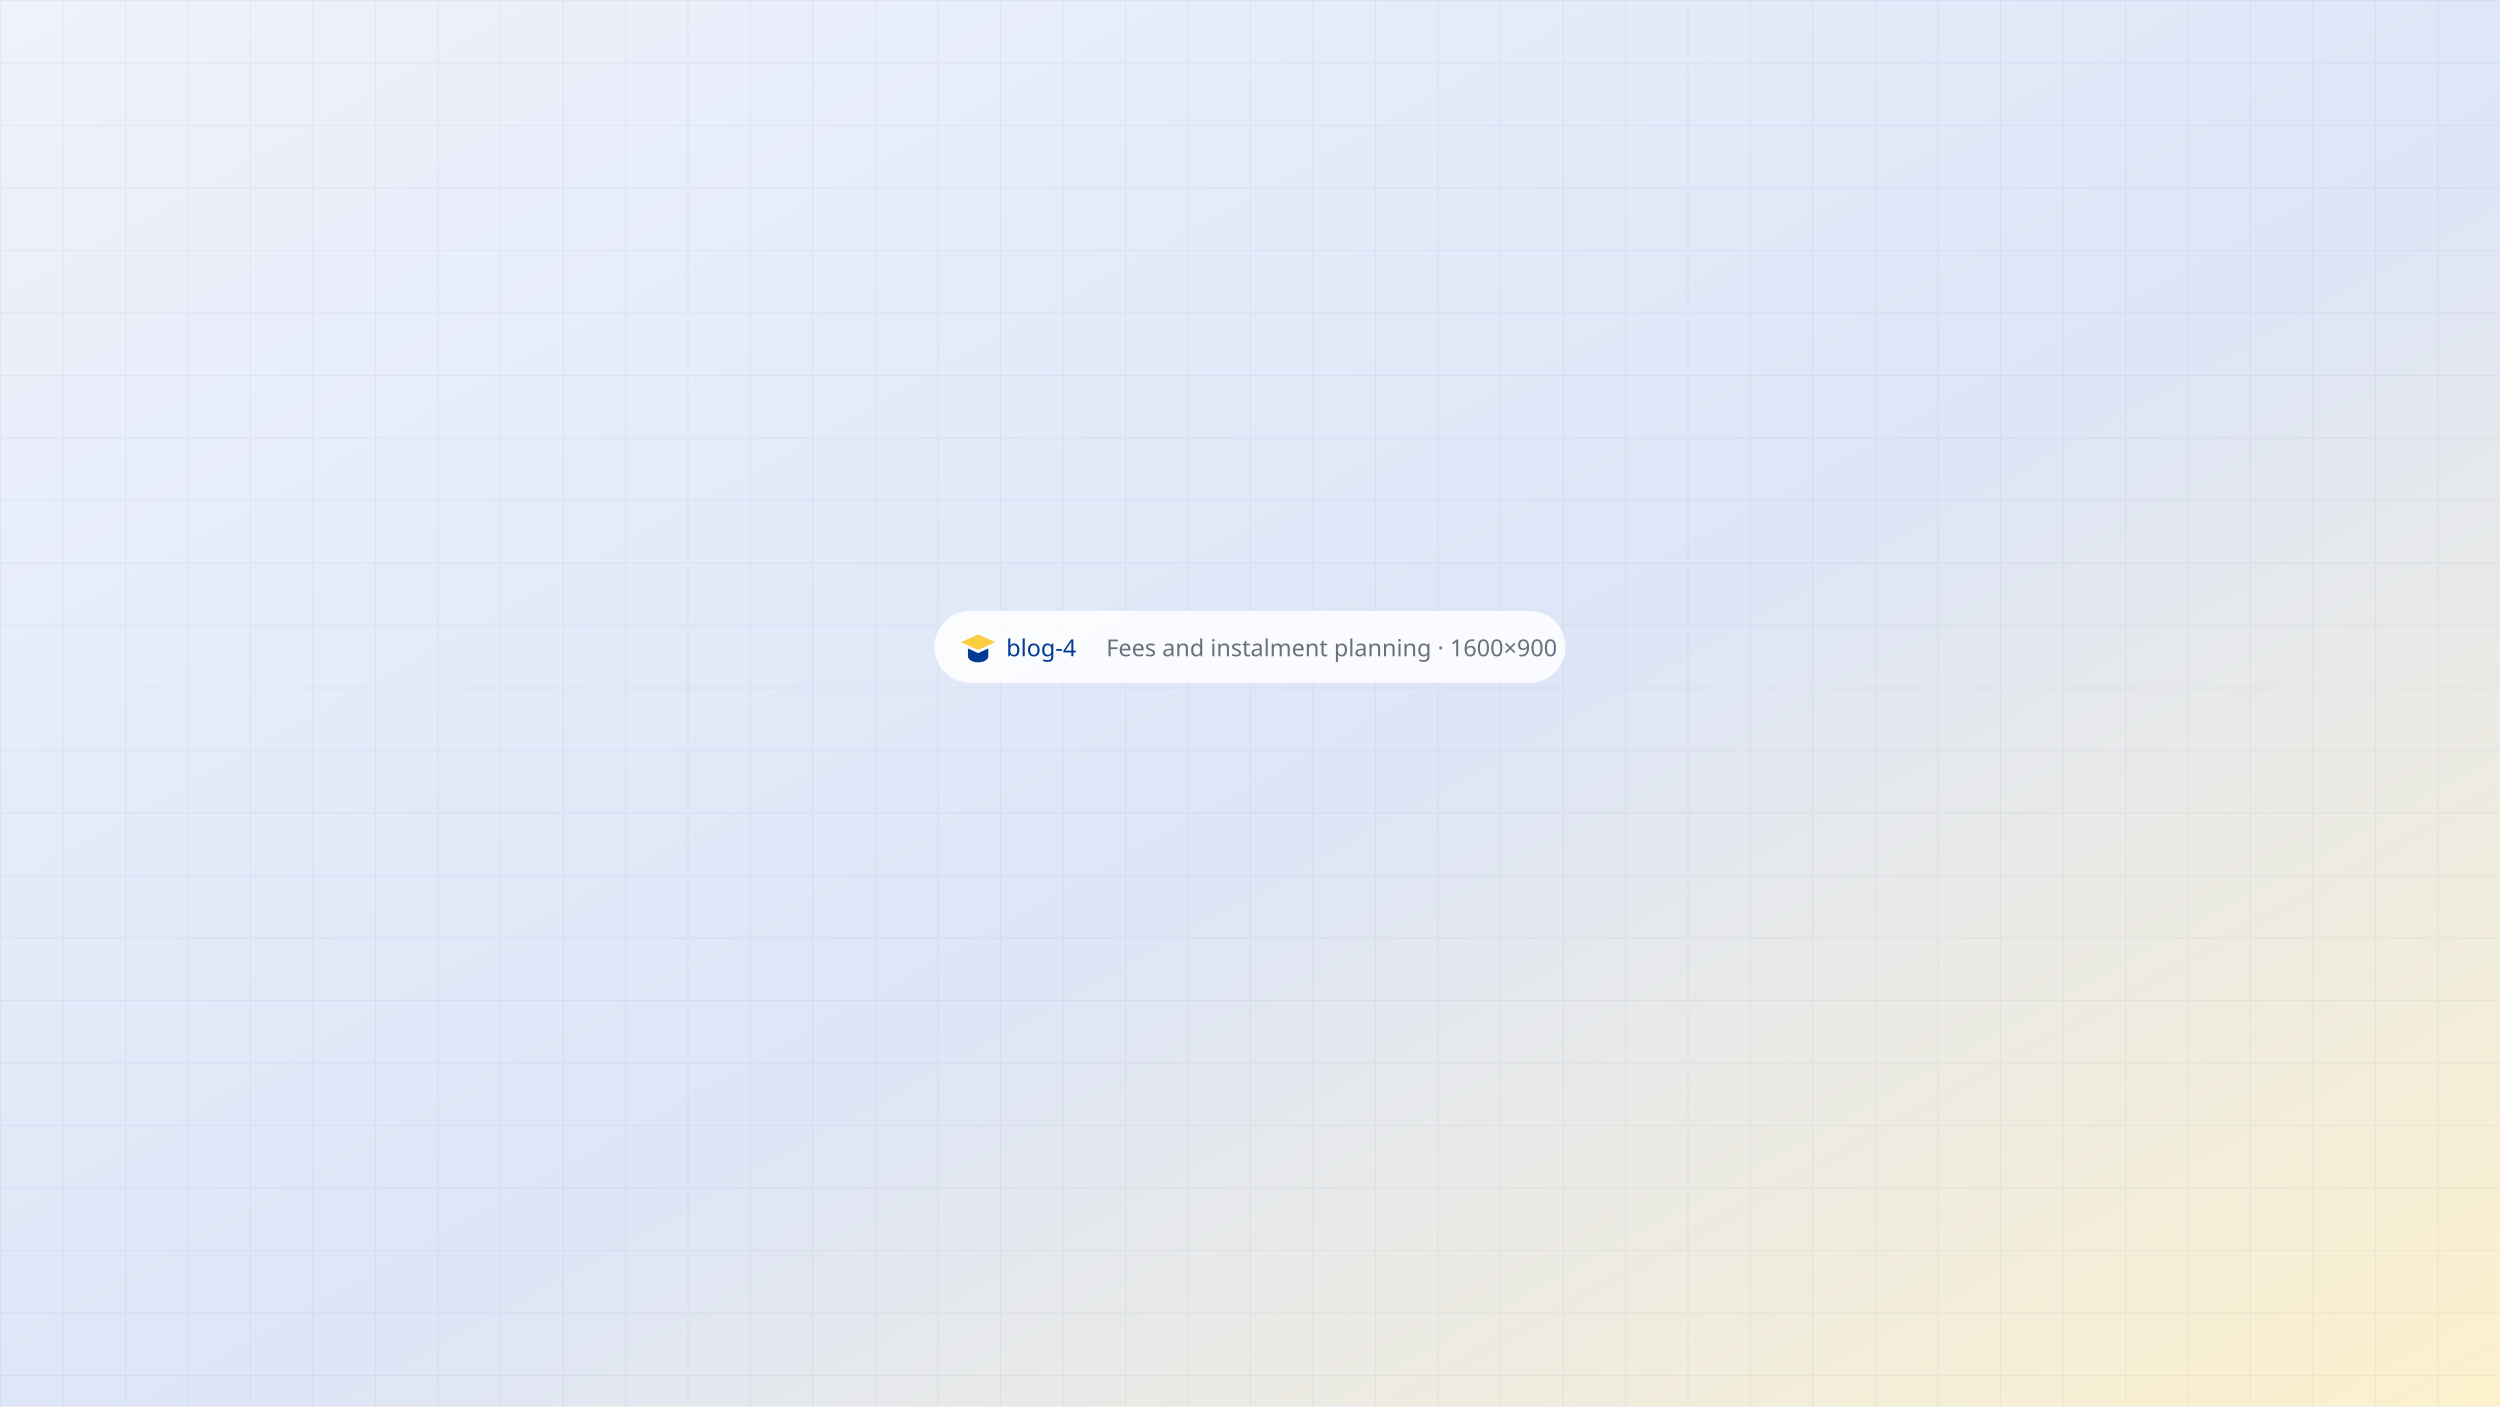
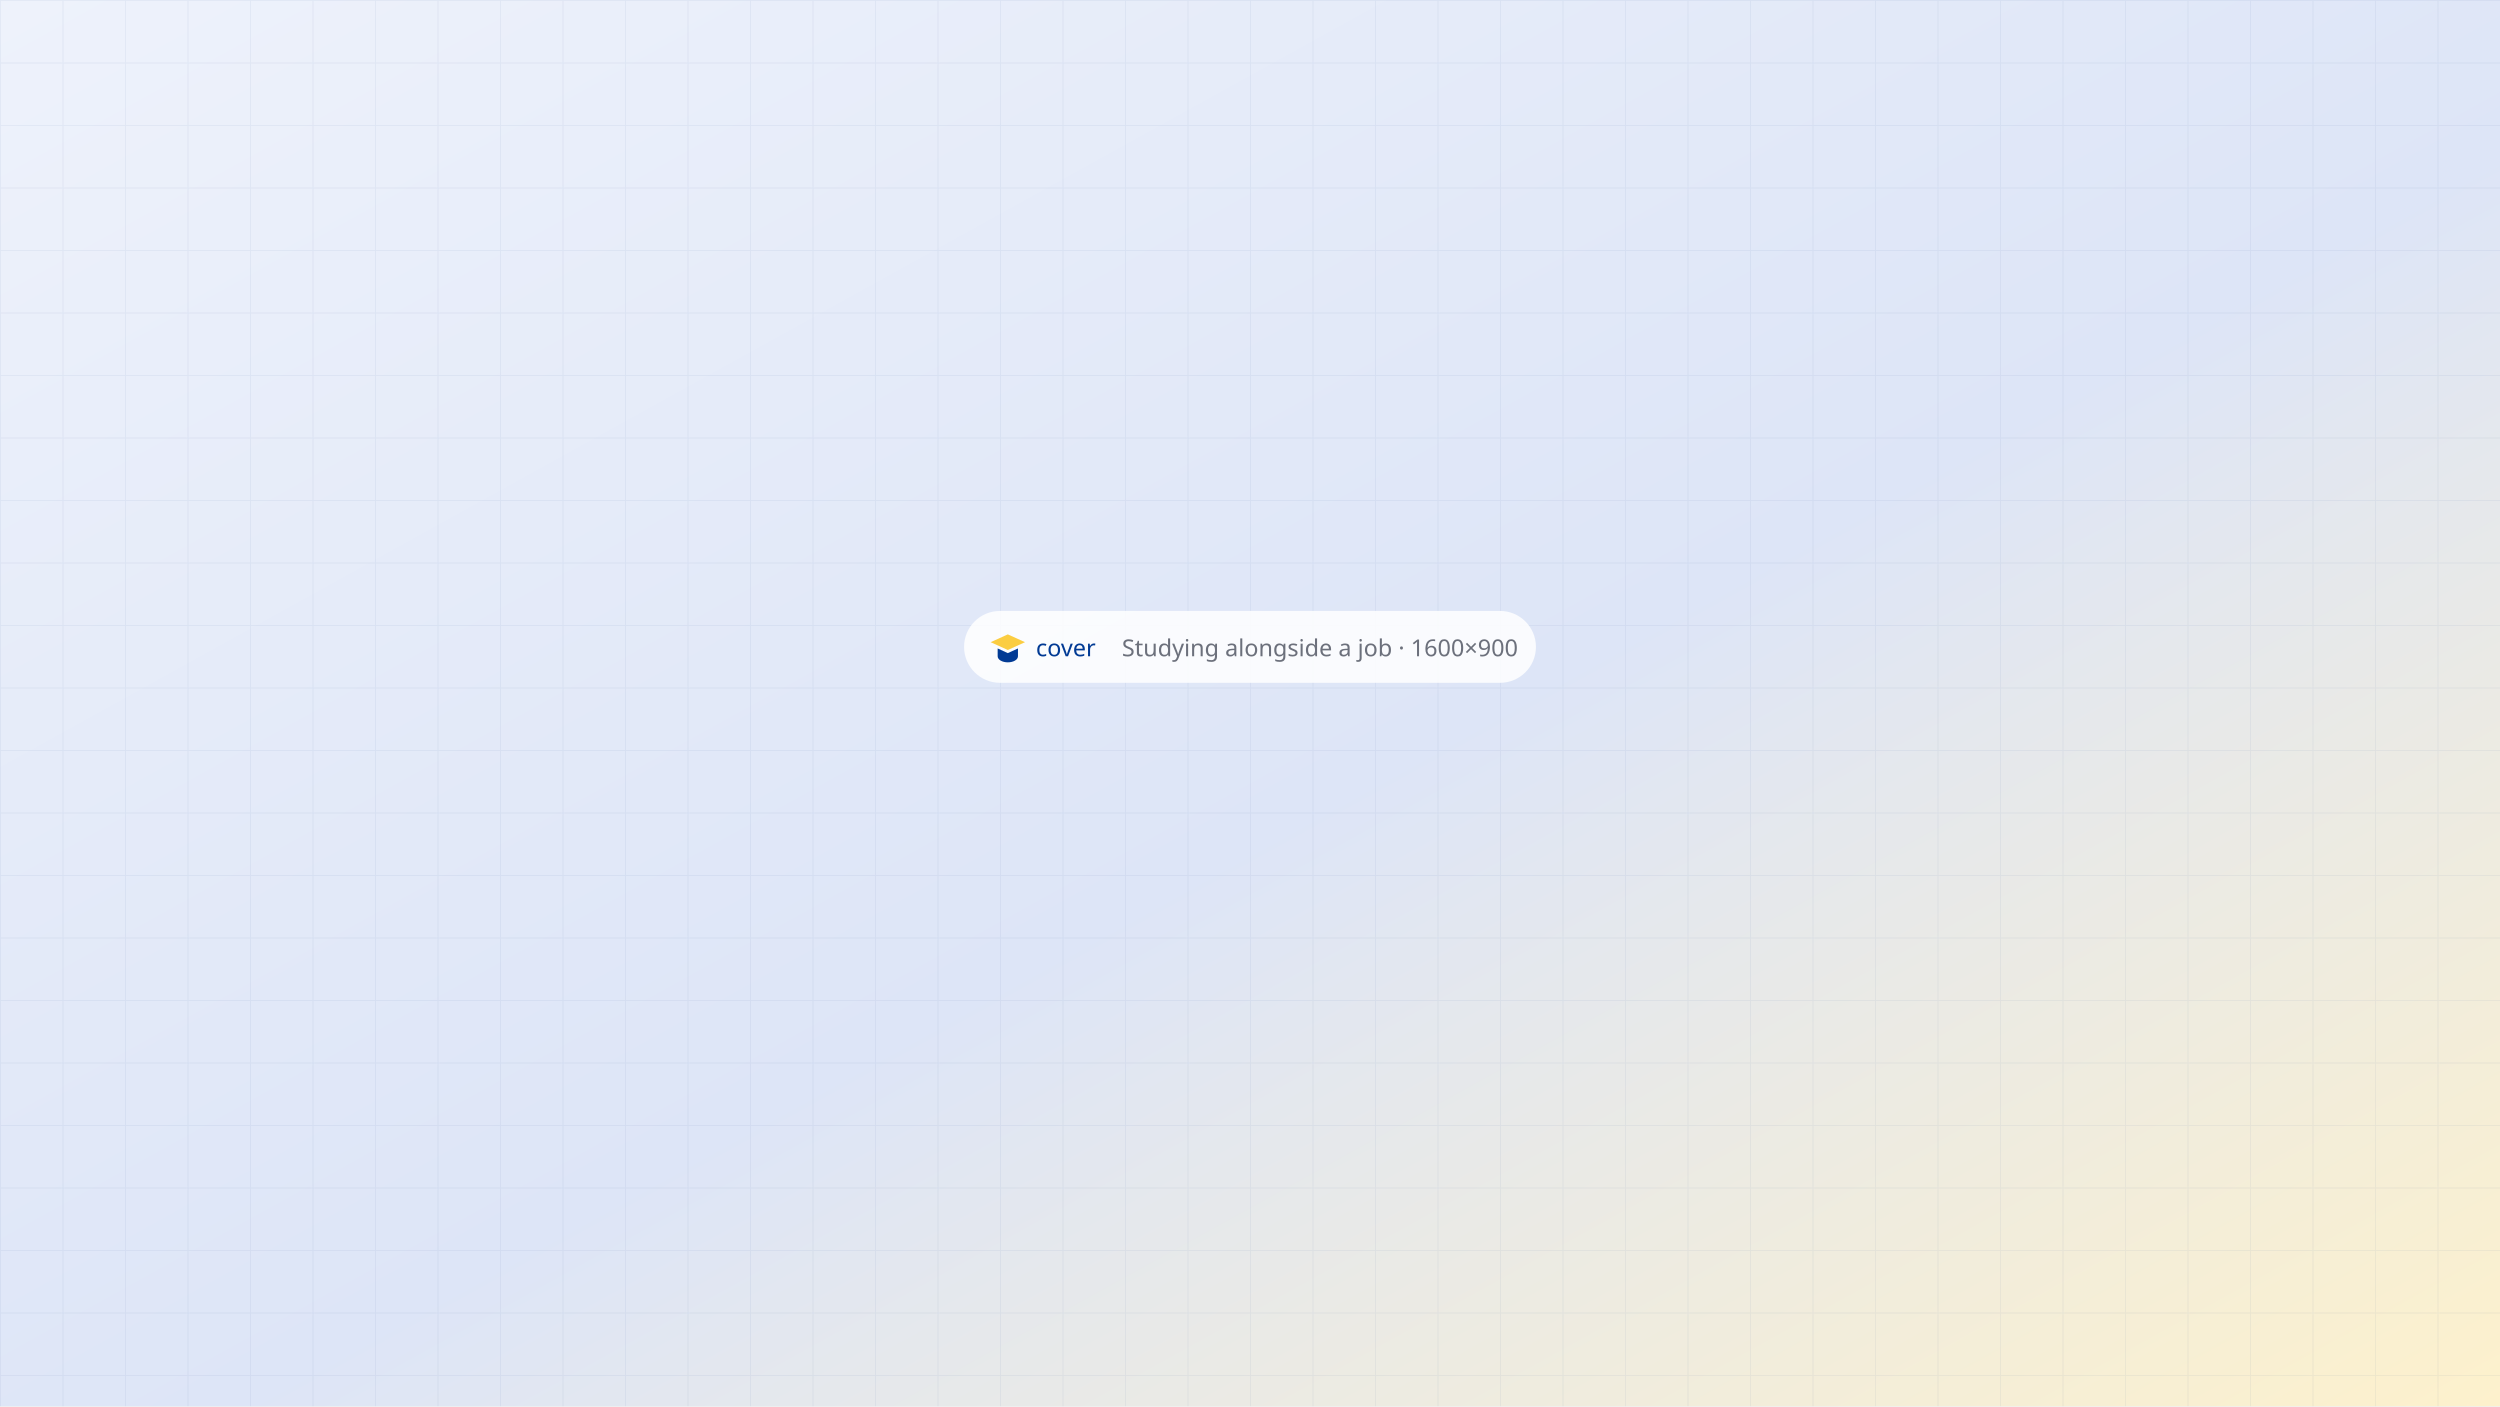
- <svg xmlns="http://www.w3.org/2000/svg" viewBox="0 0 1600 900" width="1600" height="900" role="img" aria-label="Fees and instalment planning">
+ <svg xmlns="http://www.w3.org/2000/svg" viewBox="0 0 1600 900" width="1600" height="900" role="img" aria-label="Studying alongside a job">
  <defs>
    <linearGradient id="g" x1="0" y1="0" x2="1" y2="1">
      <stop offset="0%" stop-color="#eef2fb" />
      <stop offset="55%" stop-color="#dde5f7" />
      <stop offset="100%" stop-color="#fdf1cc" />
    </linearGradient>
    <pattern id="p" width="40" height="40" patternUnits="userSpaceOnUse">
      <path d="M40 0H0v40" fill="none" stroke="#013a94" stroke-opacity="0.06" />
    </pattern>
  </defs>
  <rect width="1600" height="900" fill="url(#g)" />
  <rect width="1600" height="900" fill="url(#p)" />
  <g transform="translate(800 414)">
-     <rect x="-202" y="-23" width="404" height="46" rx="23" fill="#ffffff" fill-opacity="0.85" />
-     <g transform="translate(-174 0)">
+     <rect x="-183" y="-23" width="366" height="46" rx="23" fill="#ffffff" fill-opacity="0.85" />
+     <g transform="translate(-155 0)">
      <path d="M0 -8l11 5-11 5-11-5 11-5z" fill="#fbcd41" />
      <path d="M-6.5 1v5c0 2.2 2.9 3.9 6.5 3.9S6.5 8.2 6.5 6V1L0 4-6.5 1z" fill="#013a94" />
    </g>
-     <text x="-156" y="6" font-family="'Work Sans',Segoe UI,system-ui,sans-serif" font-size="15" font-weight="500" fill="#013a94">blog-4</text>
-     <text x="-92" y="6" font-family="'Work Sans',Segoe UI,system-ui,sans-serif" font-size="15" fill="#0e1526" fill-opacity="0.6">Fees and instalment planning · 1600×900</text>
+     <text x="-137" y="6" font-family="'Work Sans',Segoe UI,system-ui,sans-serif" font-size="15" font-weight="500" fill="#013a94">cover</text>
+     <text x="-82" y="6" font-family="'Work Sans',Segoe UI,system-ui,sans-serif" font-size="15" fill="#0e1526" fill-opacity="0.6">Studying alongside a job · 1600×900</text>
  </g>
</svg>
